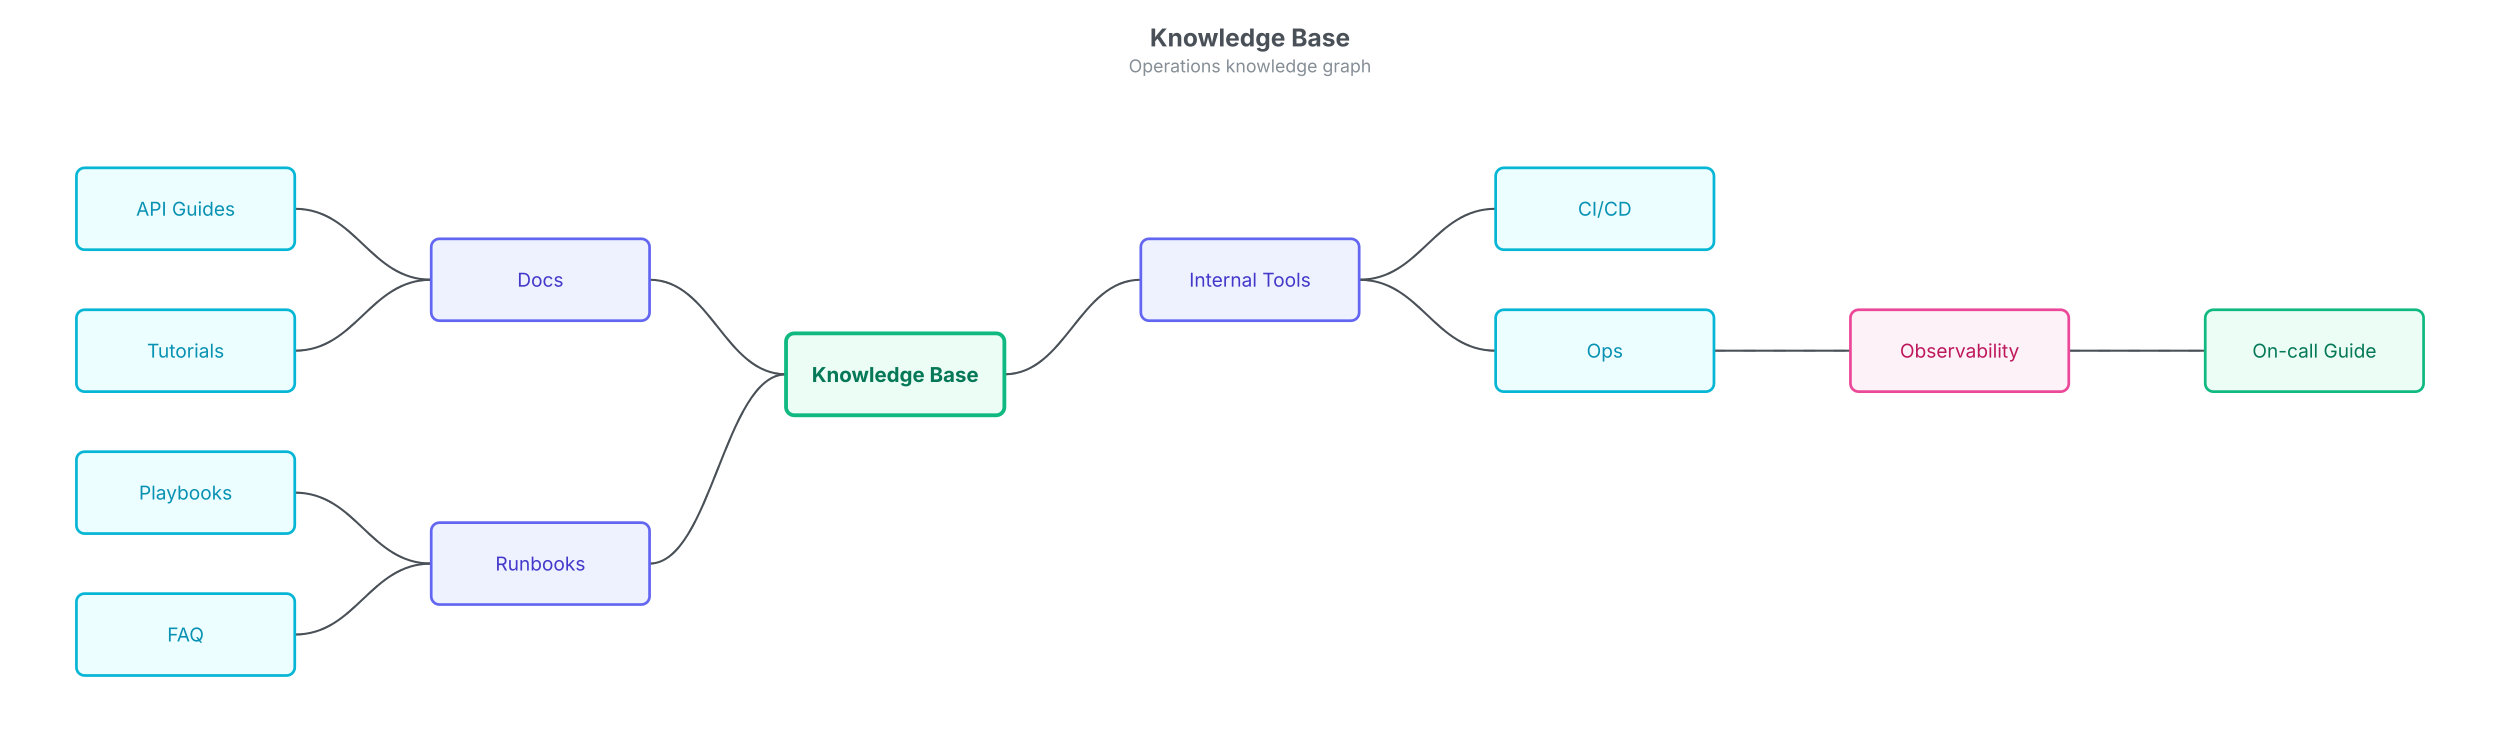
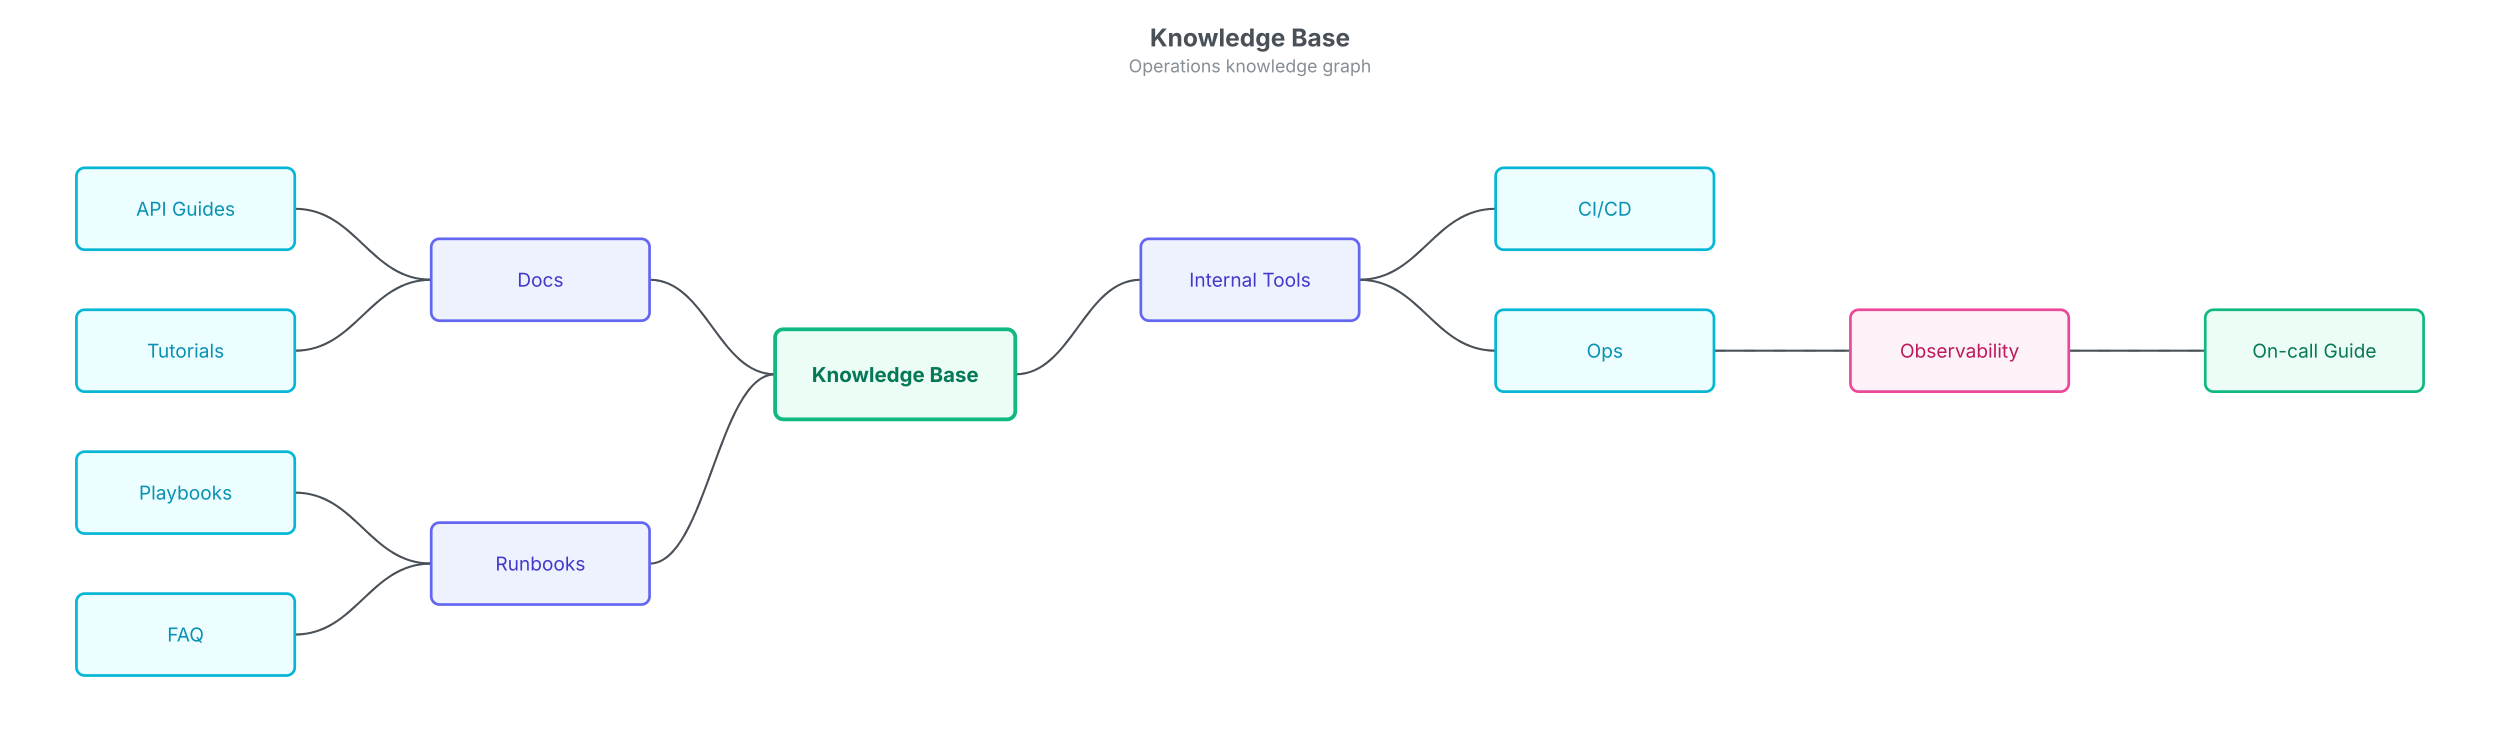
<svg xmlns="http://www.w3.org/2000/svg" width="1832" height="551" viewBox="-656 -153 1832 551">
  <text x="260" y="-119" text-anchor="middle" font-family="Inter, system-ui, -apple-system, sans-serif" font-size="18" font-weight="700" fill="#495057">Knowledge Base</text>
  <text x="260" y="-100" text-anchor="middle" font-family="Inter, system-ui, -apple-system, sans-serif" font-size="13" fill="#868e96">Operations knowledge graph</text>
  <g class="mindmap">
-     <path d="M-80,121.3 C-125,121.3 -135,52 -180,52" fill="none" stroke="#495057" stroke-width="1.5" stroke-linecap="round" />
-     <path d="M-80,121.3 C-125,121.3 -135,52 -180,52" fill="none" stroke="#495057" stroke-width="1.3" stroke-linecap="round" stroke-dasharray="8 14" opacity="0.55">
+     <path d="M-88,121.3 C-129.4,121.3 -138.6,52 -180,52" fill="none" stroke="#495057" stroke-width="1.5" stroke-linecap="round" />
+     <path d="M-88,121.3 C-129.4,121.3 -138.6,52 -180,52" fill="none" stroke="#495057" stroke-width="1.3" stroke-linecap="round" stroke-dasharray="8 14" opacity="0.55">
      <animate attributeName="stroke-dashoffset" from="0" to="-44" dur="2.2s" repeatCount="indefinite" />
    </path>
-     <path d="M-80,121.3 C-125,121.3 -135,260 -180,260" fill="none" stroke="#495057" stroke-width="1.5" stroke-linecap="round" />
-     <path d="M-80,121.3 C-125,121.3 -135,260 -180,260" fill="none" stroke="#495057" stroke-width="1.3" stroke-linecap="round" stroke-dasharray="8 14" opacity="0.55">
+     <path d="M-88,121.3 C-129.4,121.3 -138.6,260 -180,260" fill="none" stroke="#495057" stroke-width="1.5" stroke-linecap="round" />
+     <path d="M-88,121.3 C-129.4,121.3 -138.6,260 -180,260" fill="none" stroke="#495057" stroke-width="1.3" stroke-linecap="round" stroke-dasharray="8 14" opacity="0.55">
      <animate attributeName="stroke-dashoffset" from="0" to="-44" dur="2.2s" repeatCount="indefinite" />
    </path>
    <path d="M-340,52 C-385,52 -395,0 -440,0" fill="none" stroke="#495057" stroke-width="1.5" stroke-linecap="round" />
    <path d="M-340,52 C-385,52 -395,0 -440,0" fill="none" stroke="#495057" stroke-width="1.3" stroke-linecap="round" stroke-dasharray="8 14" opacity="0.55">
      <animate attributeName="stroke-dashoffset" from="0" to="-44" dur="2.2s" repeatCount="indefinite" />
    </path>
    <path d="M-340,260 C-385,260 -395,208 -440,208" fill="none" stroke="#495057" stroke-width="1.5" stroke-linecap="round" />
    <path d="M-340,260 C-385,260 -395,208 -440,208" fill="none" stroke="#495057" stroke-width="1.3" stroke-linecap="round" stroke-dasharray="8 14" opacity="0.55">
      <animate attributeName="stroke-dashoffset" from="0" to="-44" dur="2.2s" repeatCount="indefinite" />
    </path>
    <path d="M-340,52 C-385,52 -395,104 -440,104" fill="none" stroke="#495057" stroke-width="1.5" stroke-linecap="round" />
    <path d="M-340,52 C-385,52 -395,104 -440,104" fill="none" stroke="#495057" stroke-width="1.3" stroke-linecap="round" stroke-dasharray="8 14" opacity="0.55">
      <animate attributeName="stroke-dashoffset" from="0" to="-44" dur="2.2s" repeatCount="indefinite" />
    </path>
    <path d="M-340,260 C-385,260 -395,312 -440,312" fill="none" stroke="#495057" stroke-width="1.5" stroke-linecap="round" />
    <path d="M-340,260 C-385,260 -395,312 -440,312" fill="none" stroke="#495057" stroke-width="1.3" stroke-linecap="round" stroke-dasharray="8 14" opacity="0.55">
      <animate attributeName="stroke-dashoffset" from="0" to="-44" dur="2.2s" repeatCount="indefinite" />
    </path>
-     <path d="M80,121.3 C125,121.3 135,52 180,52" fill="none" stroke="#495057" stroke-width="1.5" stroke-linecap="round" />
-     <path d="M80,121.3 C125,121.3 135,52 180,52" fill="none" stroke="#495057" stroke-width="1.3" stroke-linecap="round" stroke-dasharray="8 14" opacity="0.55">
+     <path d="M88,121.3 C129.4,121.3 138.6,52 180,52" fill="none" stroke="#495057" stroke-width="1.5" stroke-linecap="round" />
+     <path d="M88,121.3 C129.4,121.3 138.6,52 180,52" fill="none" stroke="#495057" stroke-width="1.3" stroke-linecap="round" stroke-dasharray="8 14" opacity="0.55">
      <animate attributeName="stroke-dashoffset" from="0" to="-44" dur="2.2s" repeatCount="indefinite" />
    </path>
    <path d="M340,52 C385,52 395,0 440,0" fill="none" stroke="#495057" stroke-width="1.5" stroke-linecap="round" />
    <path d="M340,52 C385,52 395,0 440,0" fill="none" stroke="#495057" stroke-width="1.3" stroke-linecap="round" stroke-dasharray="8 14" opacity="0.55">
      <animate attributeName="stroke-dashoffset" from="0" to="-44" dur="2.2s" repeatCount="indefinite" />
    </path>
    <path d="M340,52 C385,52 395,104 440,104" fill="none" stroke="#495057" stroke-width="1.5" stroke-linecap="round" />
    <path d="M340,52 C385,52 395,104 440,104" fill="none" stroke="#495057" stroke-width="1.3" stroke-linecap="round" stroke-dasharray="8 14" opacity="0.55">
      <animate attributeName="stroke-dashoffset" from="0" to="-44" dur="2.2s" repeatCount="indefinite" />
    </path>
    <path d="M600,104 C645,104 655,104 700,104" fill="none" stroke="#495057" stroke-width="1.5" stroke-linecap="round" />
    <path d="M600,104 C645,104 655,104 700,104" fill="none" stroke="#495057" stroke-width="1.3" stroke-linecap="round" stroke-dasharray="8 14" opacity="0.55">
      <animate attributeName="stroke-dashoffset" from="0" to="-44" dur="2.2s" repeatCount="indefinite" />
    </path>
    <path d="M860,104 C905,104 915,104 960,104" fill="none" stroke="#495057" stroke-width="1.5" stroke-linecap="round" />
    <path d="M860,104 C905,104 915,104 960,104" fill="none" stroke="#495057" stroke-width="1.3" stroke-linecap="round" stroke-dasharray="8 14" opacity="0.55">
      <animate attributeName="stroke-dashoffset" from="0" to="-44" dur="2.2s" repeatCount="indefinite" />
    </path>
    <g class="node node-terminal" data-id="root">
-       <rect x="-80" y="91.3" width="160" height="60" rx="6" ry="6" fill="#ecfdf5" stroke="#10b981" stroke-width="2.8" />
+       <rect x="-88" y="88.3" width="176" height="66" rx="6" ry="6" fill="#ecfdf5" stroke="#10b981" stroke-width="2.8" />
      <text x="0" y="121.3" text-anchor="middle" dominant-baseline="middle" font-family="Inter, system-ui, -apple-system, sans-serif" font-size="15" font-weight="700" fill="#047857">Knowledge Base</text>
    </g>
    <g class="node node-process" data-id="docs">
      <rect x="-340" y="22" width="160" height="60" rx="6" ry="6" fill="#eef2ff" stroke="#6366f1" stroke-width="2" />
      <text x="-260" y="52" text-anchor="middle" dominant-baseline="middle" font-family="Inter, system-ui, -apple-system, sans-serif" font-size="14" fill="#4338ca">Docs</text>
    </g>
    <g class="node node-process" data-id="runbooks">
      <rect x="-340" y="230" width="160" height="60" rx="6" ry="6" fill="#eef2ff" stroke="#6366f1" stroke-width="2" />
      <text x="-260" y="260" text-anchor="middle" dominant-baseline="middle" font-family="Inter, system-ui, -apple-system, sans-serif" font-size="14" fill="#4338ca">Runbooks</text>
    </g>
    <g class="node node-decision" data-id="apis">
      <rect x="-600" y="-30" width="160" height="60" rx="6" ry="6" fill="#ecfeff" stroke="#06b6d4" stroke-width="2" />
      <text x="-520" y="0" text-anchor="middle" dominant-baseline="middle" font-family="Inter, system-ui, -apple-system, sans-serif" font-size="14" fill="#0891b2">API Guides</text>
    </g>
    <g class="node node-decision" data-id="playbooks">
      <rect x="-600" y="178" width="160" height="60" rx="6" ry="6" fill="#ecfeff" stroke="#06b6d4" stroke-width="2" />
      <text x="-520" y="208" text-anchor="middle" dominant-baseline="middle" font-family="Inter, system-ui, -apple-system, sans-serif" font-size="14" fill="#0891b2">Playbooks</text>
    </g>
    <g class="node node-decision" data-id="tutorials">
      <rect x="-600" y="74" width="160" height="60" rx="6" ry="6" fill="#ecfeff" stroke="#06b6d4" stroke-width="2" />
      <text x="-520" y="104" text-anchor="middle" dominant-baseline="middle" font-family="Inter, system-ui, -apple-system, sans-serif" font-size="14" fill="#0891b2">Tutorials</text>
    </g>
    <g class="node node-decision" data-id="faq">
      <rect x="-600" y="282" width="160" height="60" rx="6" ry="6" fill="#ecfeff" stroke="#06b6d4" stroke-width="2" />
      <text x="-520" y="312" text-anchor="middle" dominant-baseline="middle" font-family="Inter, system-ui, -apple-system, sans-serif" font-size="14" fill="#0891b2">FAQ</text>
    </g>
    <g class="node node-process" data-id="tools">
      <rect x="180" y="22" width="160" height="60" rx="6" ry="6" fill="#eef2ff" stroke="#6366f1" stroke-width="2" />
      <text x="260" y="52" text-anchor="middle" dominant-baseline="middle" font-family="Inter, system-ui, -apple-system, sans-serif" font-size="14" fill="#4338ca">Internal Tools</text>
    </g>
    <g class="node node-decision" data-id="ci">
      <rect x="440" y="-30" width="160" height="60" rx="6" ry="6" fill="#ecfeff" stroke="#06b6d4" stroke-width="2" />
      <text x="520" y="0" text-anchor="middle" dominant-baseline="middle" font-family="Inter, system-ui, -apple-system, sans-serif" font-size="14" fill="#0891b2">CI/CD</text>
    </g>
    <g class="node node-decision" data-id="ops">
      <rect x="440" y="74" width="160" height="60" rx="6" ry="6" fill="#ecfeff" stroke="#06b6d4" stroke-width="2" />
      <text x="520" y="104" text-anchor="middle" dominant-baseline="middle" font-family="Inter, system-ui, -apple-system, sans-serif" font-size="14" fill="#0891b2">Ops</text>
    </g>
    <g class="node node-io" data-id="observability">
      <rect x="700" y="74" width="160" height="60" rx="6" ry="6" fill="#fdf2f8" stroke="#ec4899" stroke-width="2" />
      <text x="780" y="104" text-anchor="middle" dominant-baseline="middle" font-family="Inter, system-ui, -apple-system, sans-serif" font-size="14" fill="#be185d">Observability</text>
    </g>
    <g class="node node-terminal" data-id="oncall">
      <rect x="960" y="74" width="160" height="60" rx="6" ry="6" fill="#ecfdf5" stroke="#10b981" stroke-width="2" />
      <text x="1040" y="104" text-anchor="middle" dominant-baseline="middle" font-family="Inter, system-ui, -apple-system, sans-serif" font-size="14" fill="#047857">On-call Guide</text>
    </g>
  </g>
</svg>
